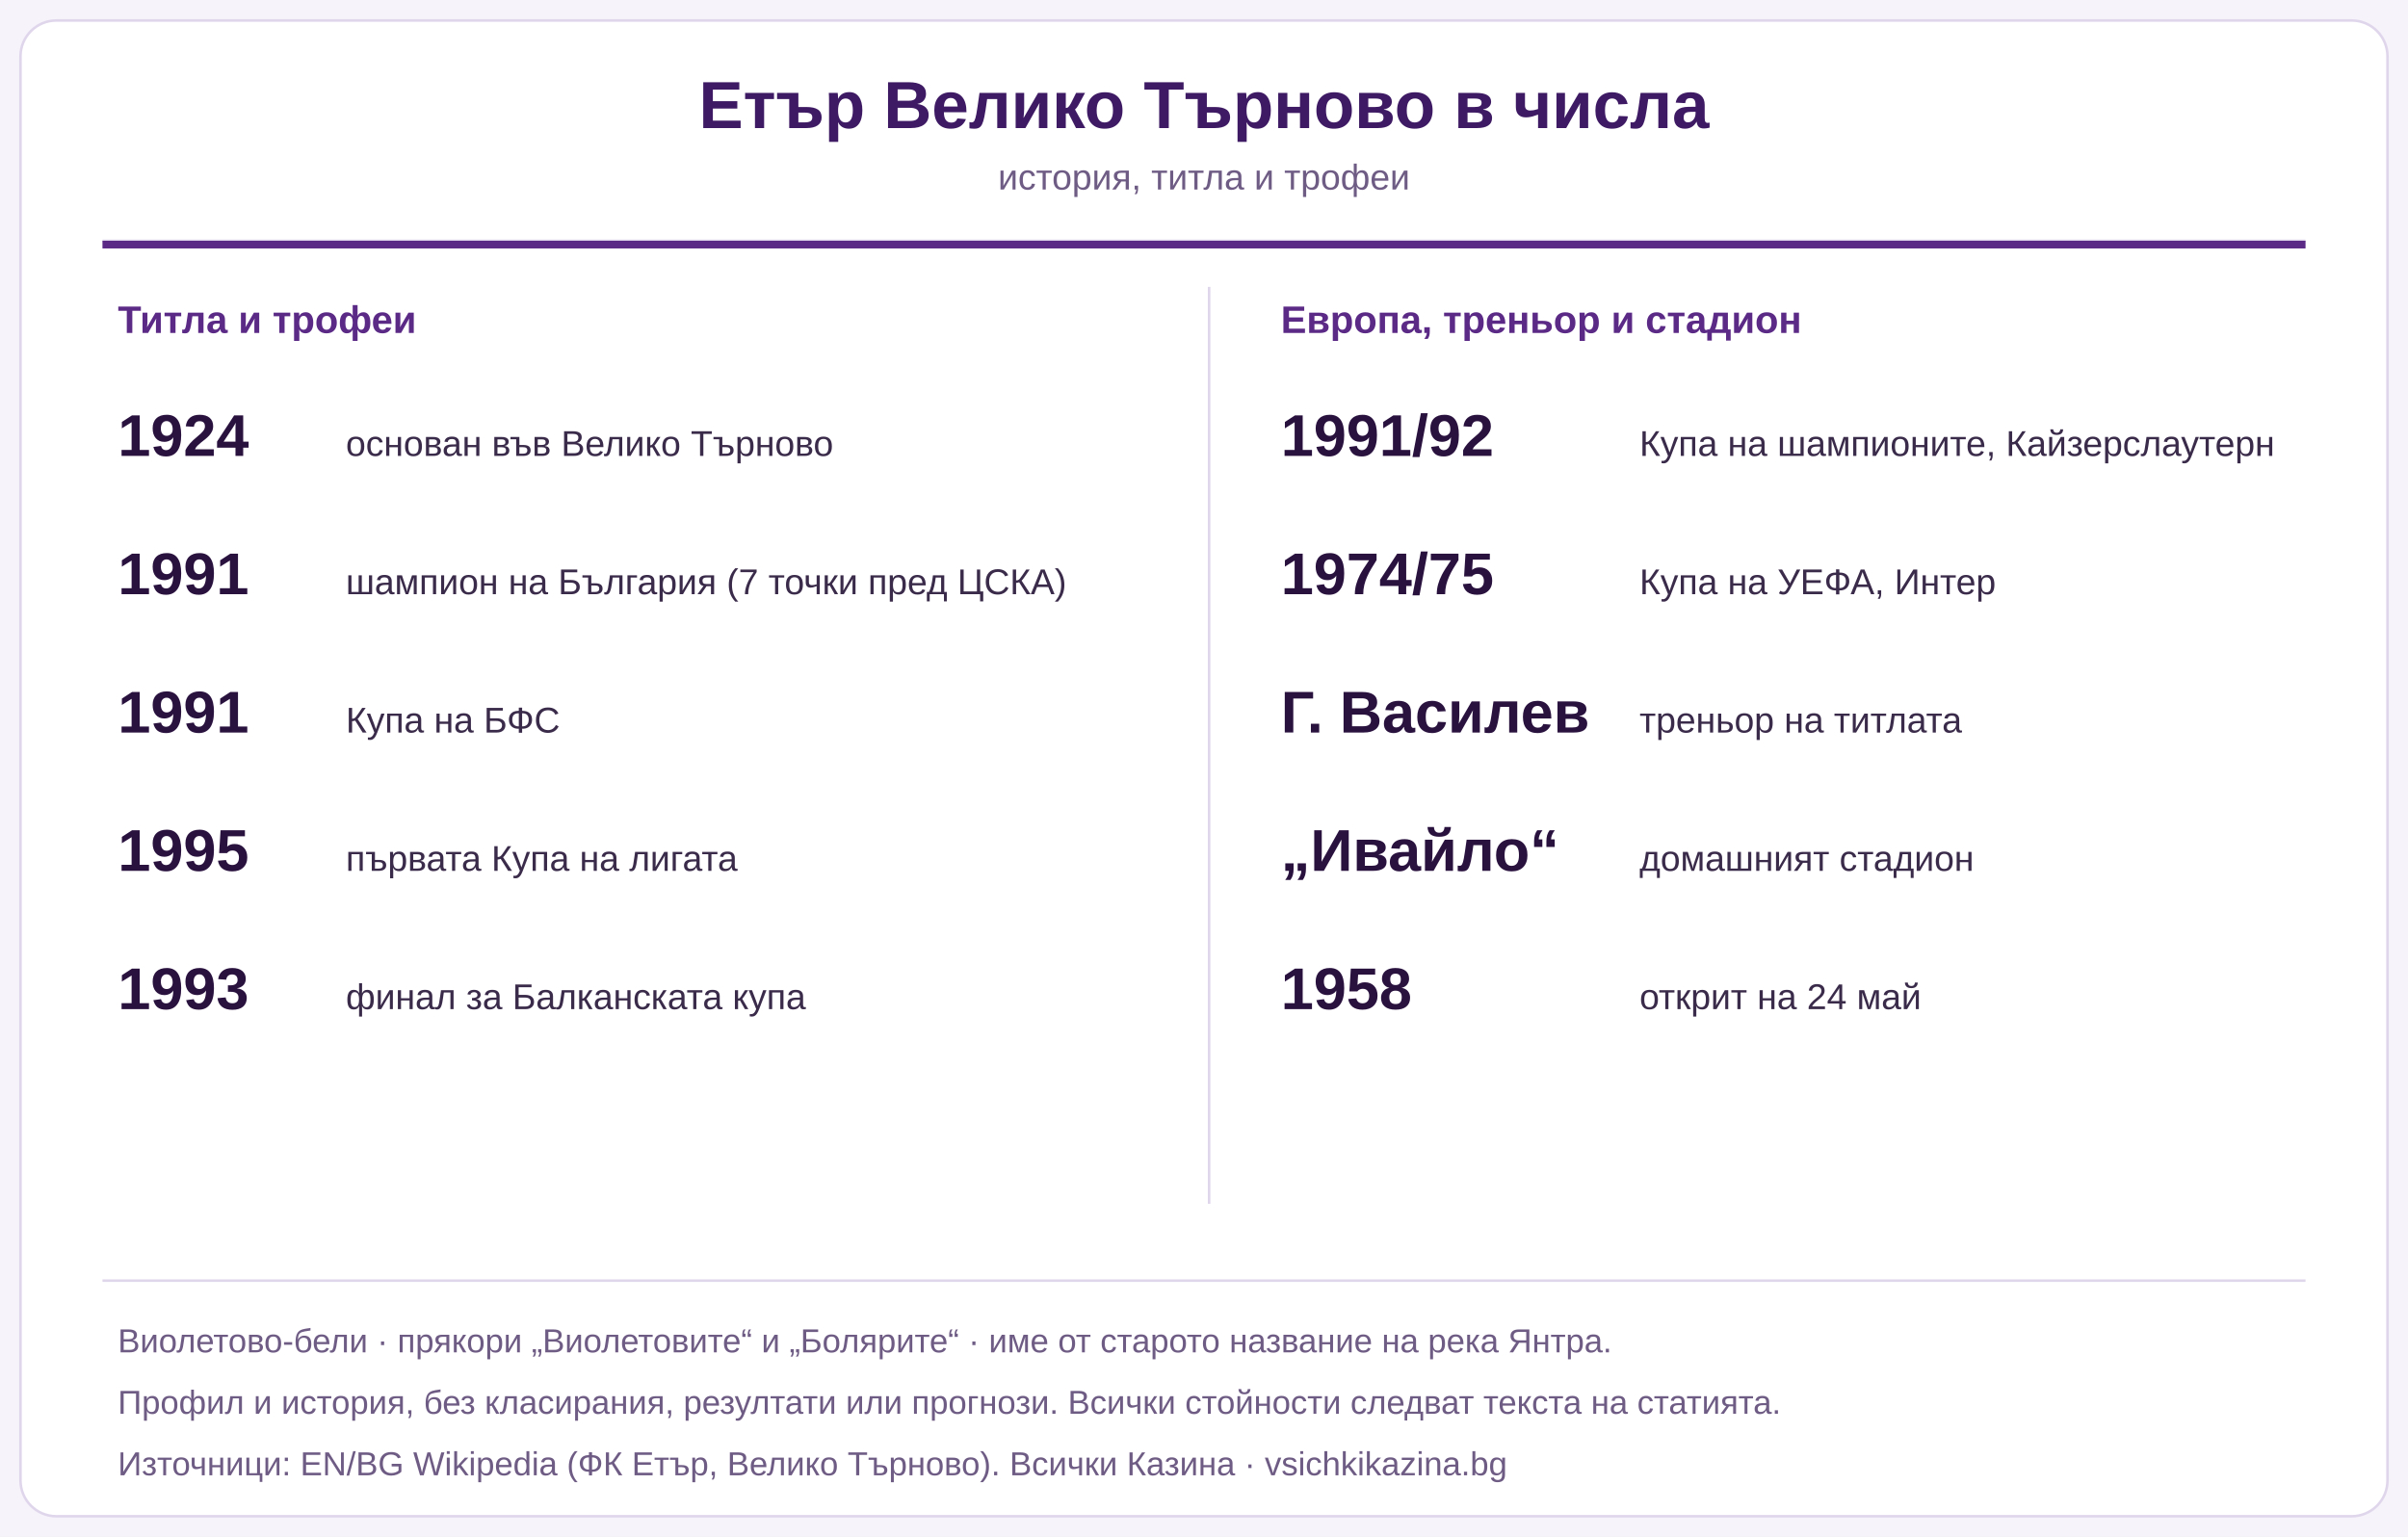
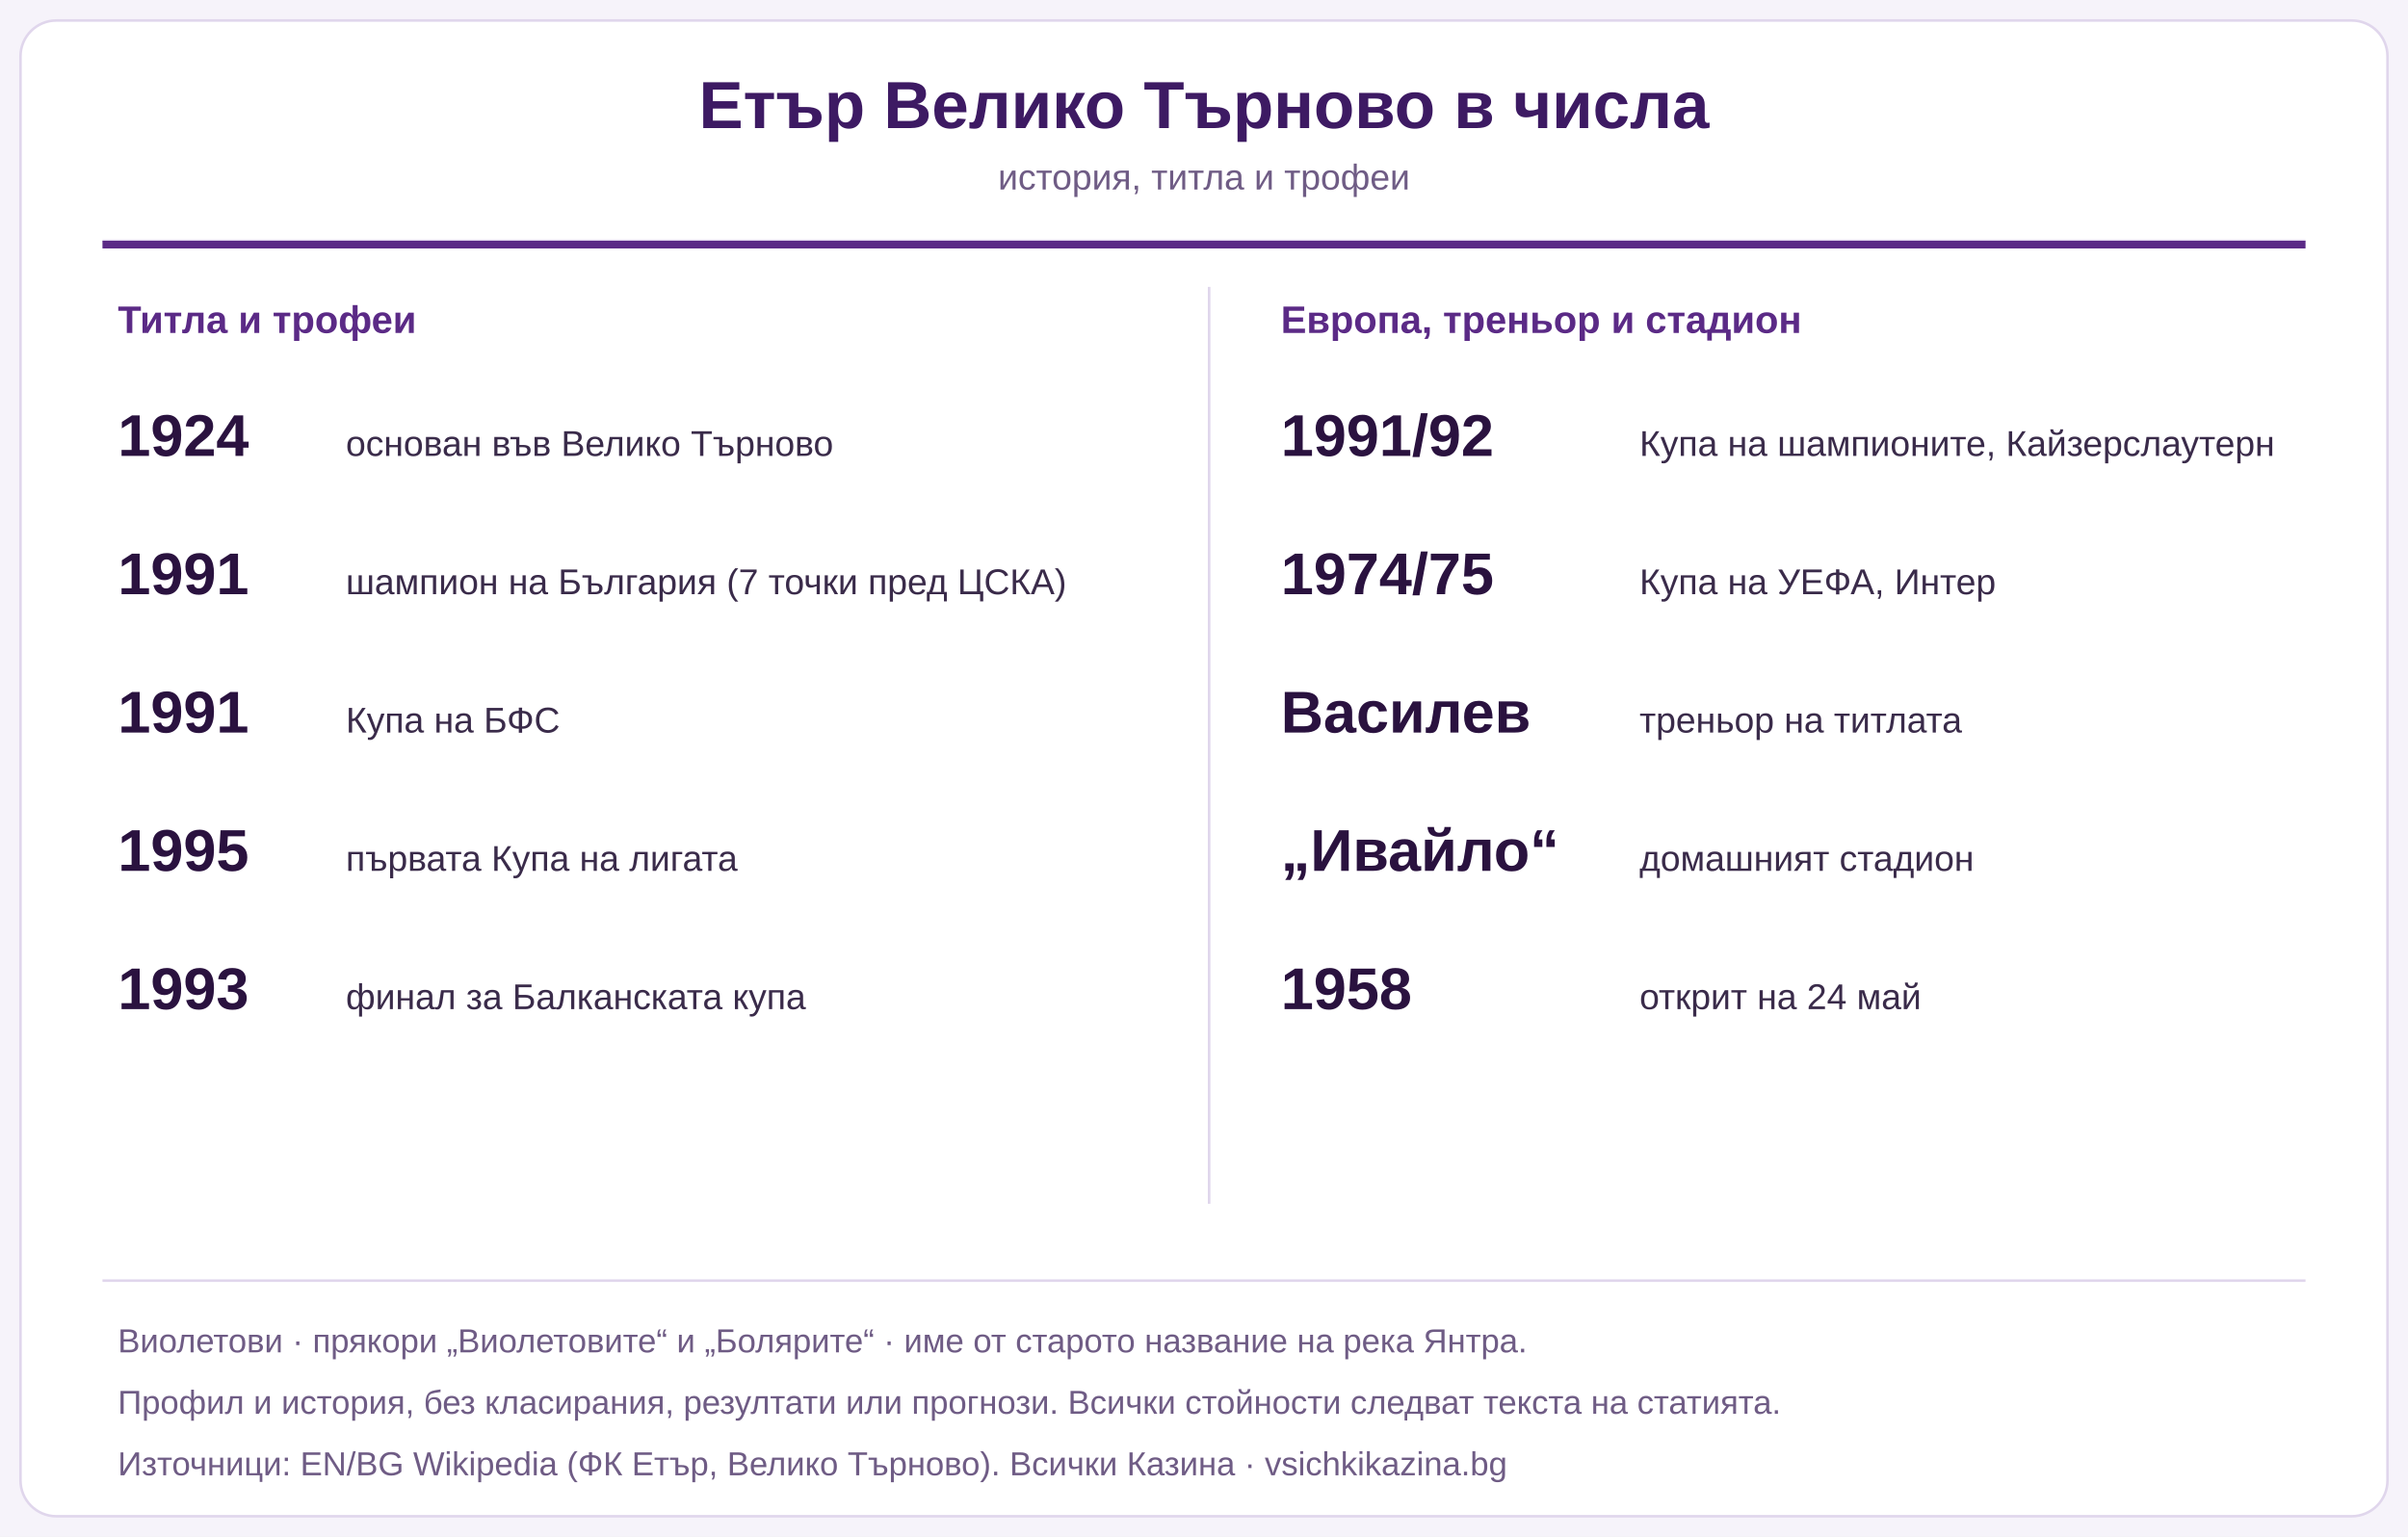
<svg xmlns="http://www.w3.org/2000/svg" viewBox="0 0 940 600" role="img" aria-label="Инфографика с ключовите факти за Етър Велико Търново: основаване, шампионска титла, трофеи, европейски участия, треньор и стадион">
  <defs>
    <style>
      .bg{fill:#f6f3fa;}
      .card{fill:#ffffff;stroke:#e0d6ec;stroke-width:1;}
      .title{fill:#3d1a63;font-family:'Segoe UI',Arial,sans-serif;font-size:26px;font-weight:700;}
      .sub{fill:#6f5c85;font-family:'Segoe UI',Arial,sans-serif;font-size:14px;}
      .colh{fill:#5b2a86;font-family:'Segoe UI',Arial,sans-serif;font-size:15px;font-weight:700;}
      .big{fill:#2a123f;font-family:'Segoe UI',Arial,sans-serif;font-size:23px;font-weight:800;}
      .lbl{fill:#3a2b4a;font-family:'Segoe UI',Arial,sans-serif;font-size:14px;}
      .foot{fill:#6f5c85;font-family:'Segoe UI',Arial,sans-serif;font-size:13px;}
    </style>
  </defs>
  <rect class="bg" x="0" y="0" width="940" height="600" />
  <rect class="card" x="8" y="8" width="924" height="584" rx="14" />
  <text class="title" x="470" y="50" text-anchor="middle">Етър Велико Търново в числа</text>
  <text class="sub" x="470" y="74" text-anchor="middle">история, титла и трофеи</text>
  <line x1="40" y1="94" x2="900" y2="94" stroke="#e0d6ec" stroke-width="1" />
  <rect x="40" y="94" width="860" height="3" fill="#5b2a86" />
  <text class="colh" x="46" y="130">Титла и трофеи</text>
  <text class="big" x="46" y="178">1924</text>
  <text class="lbl" x="135" y="178">основан във Велико Търново</text>
  <text class="big" x="46" y="232">1991</text>
  <text class="lbl" x="135" y="232">шампион на България (7 точки пред ЦСКА)</text>
  <text class="big" x="46" y="286">1991</text>
  <text class="lbl" x="135" y="286">Купа на БФС</text>
  <text class="big" x="46" y="340">1995</text>
  <text class="lbl" x="135" y="340">първата Купа на лигата</text>
  <text class="big" x="46" y="394">1993</text>
  <text class="lbl" x="135" y="394">финал за Балканската купа</text>
  <line x1="472" y1="112" x2="472" y2="470" stroke="#e0d6ec" stroke-width="1" />
  <text class="colh" x="500" y="130">Европа, треньор и стадион</text>
  <text class="big" x="500" y="178">1991/92</text>
  <text class="lbl" x="640" y="178">Купа на шампионите, Кайзерслаутерн</text>
  <text class="big" x="500" y="232">1974/75</text>
  <text class="lbl" x="640" y="232">Купа на УЕФА, Интер</text>
-   <text class="big" x="500" y="286">Г. Василев</text>
+   <text class="big" x="500" y="286">Василев</text>
  <text class="lbl" x="640" y="286">треньор на титлата</text>
  <text class="big" x="500" y="340">„Ивайло“</text>
  <text class="lbl" x="640" y="340">домашният стадион</text>
  <text class="big" x="500" y="394">1958</text>
  <text class="lbl" x="640" y="394">открит на 24 май</text>
  <line x1="40" y1="500" x2="900" y2="500" stroke="#e0d6ec" stroke-width="1" />
-   <text class="foot" x="46" y="528">Виолетово-бели · прякори „Виолетовите“ и „Болярите“ · име от старото название на река Янтра.</text>
+   <text class="foot" x="46" y="528">Виолетови · прякори „Виолетовите“ и „Болярите“ · име от старото название на река Янтра.</text>
  <text class="foot" x="46" y="552">Профил и история, без класирания, резултати или прогнози. Всички стойности следват текста на статията.</text>
  <text class="foot" x="46" y="576">Източници: EN/BG Wikipedia (ФК Етър, Велико Търново). Всички Казина · vsichkikazina.bg</text>
</svg>
